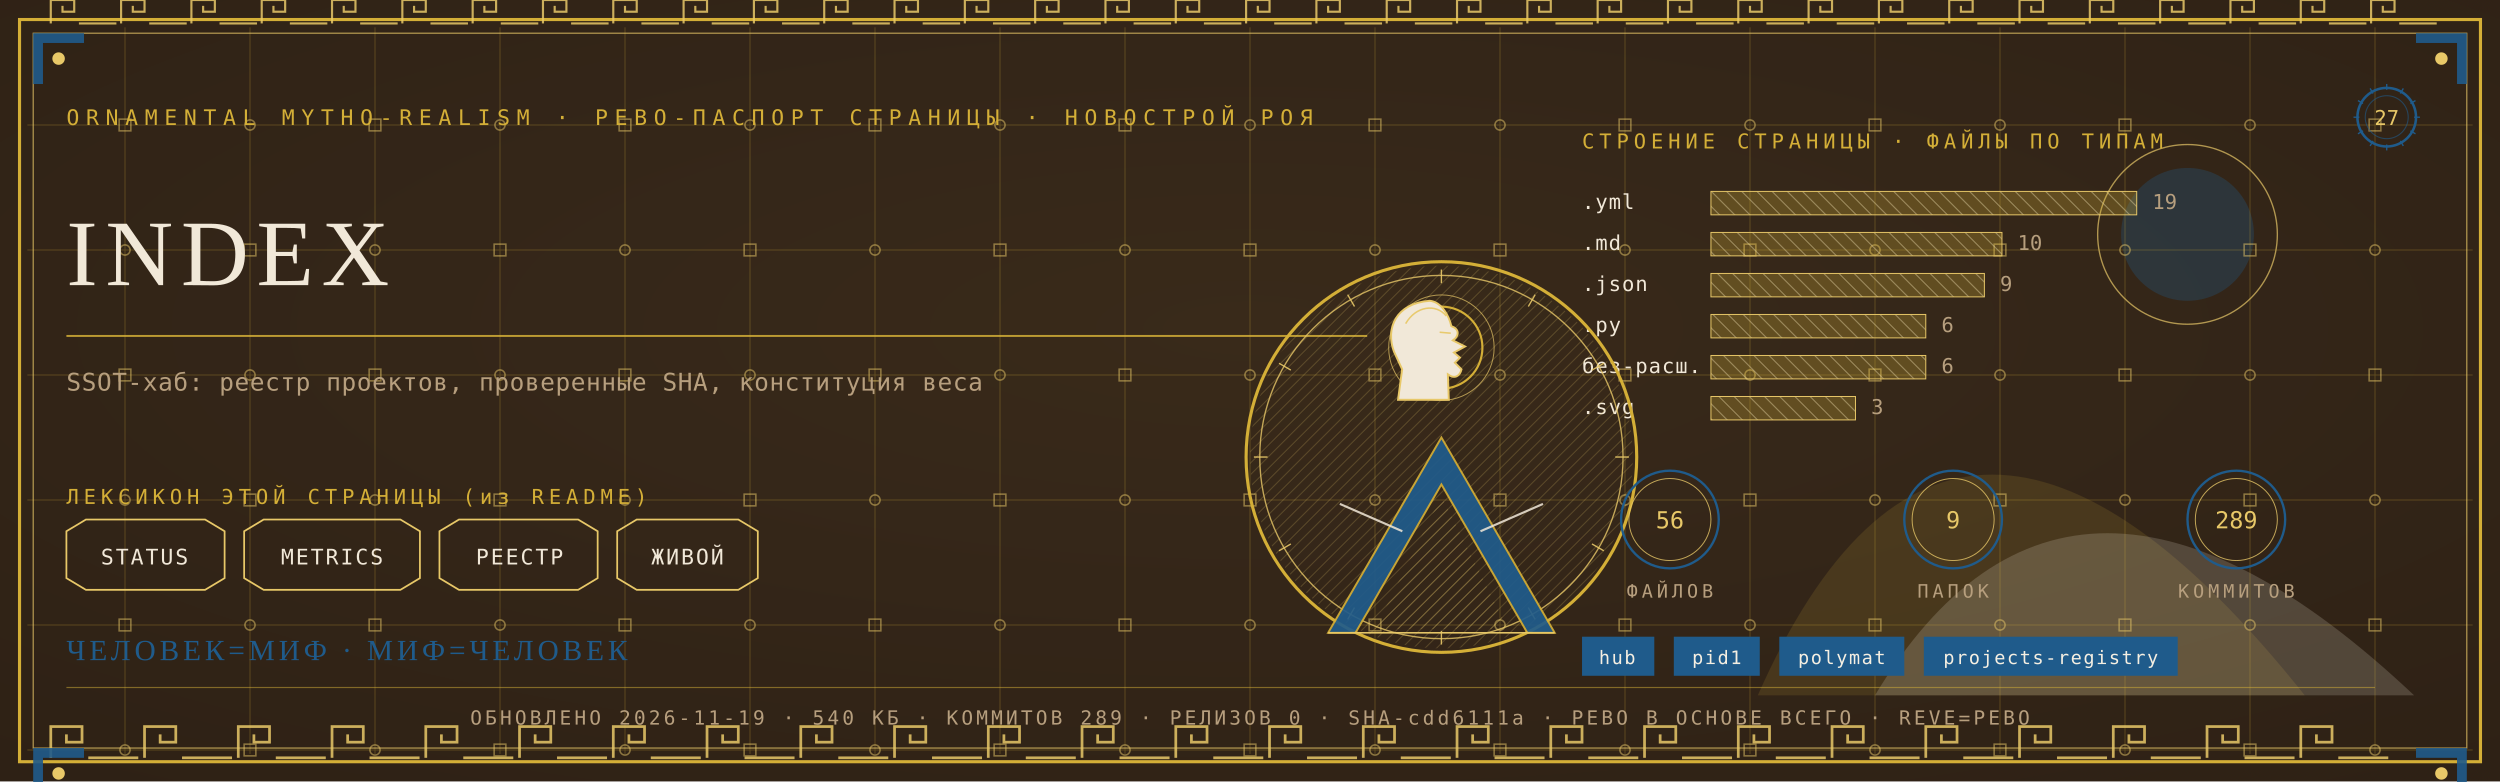
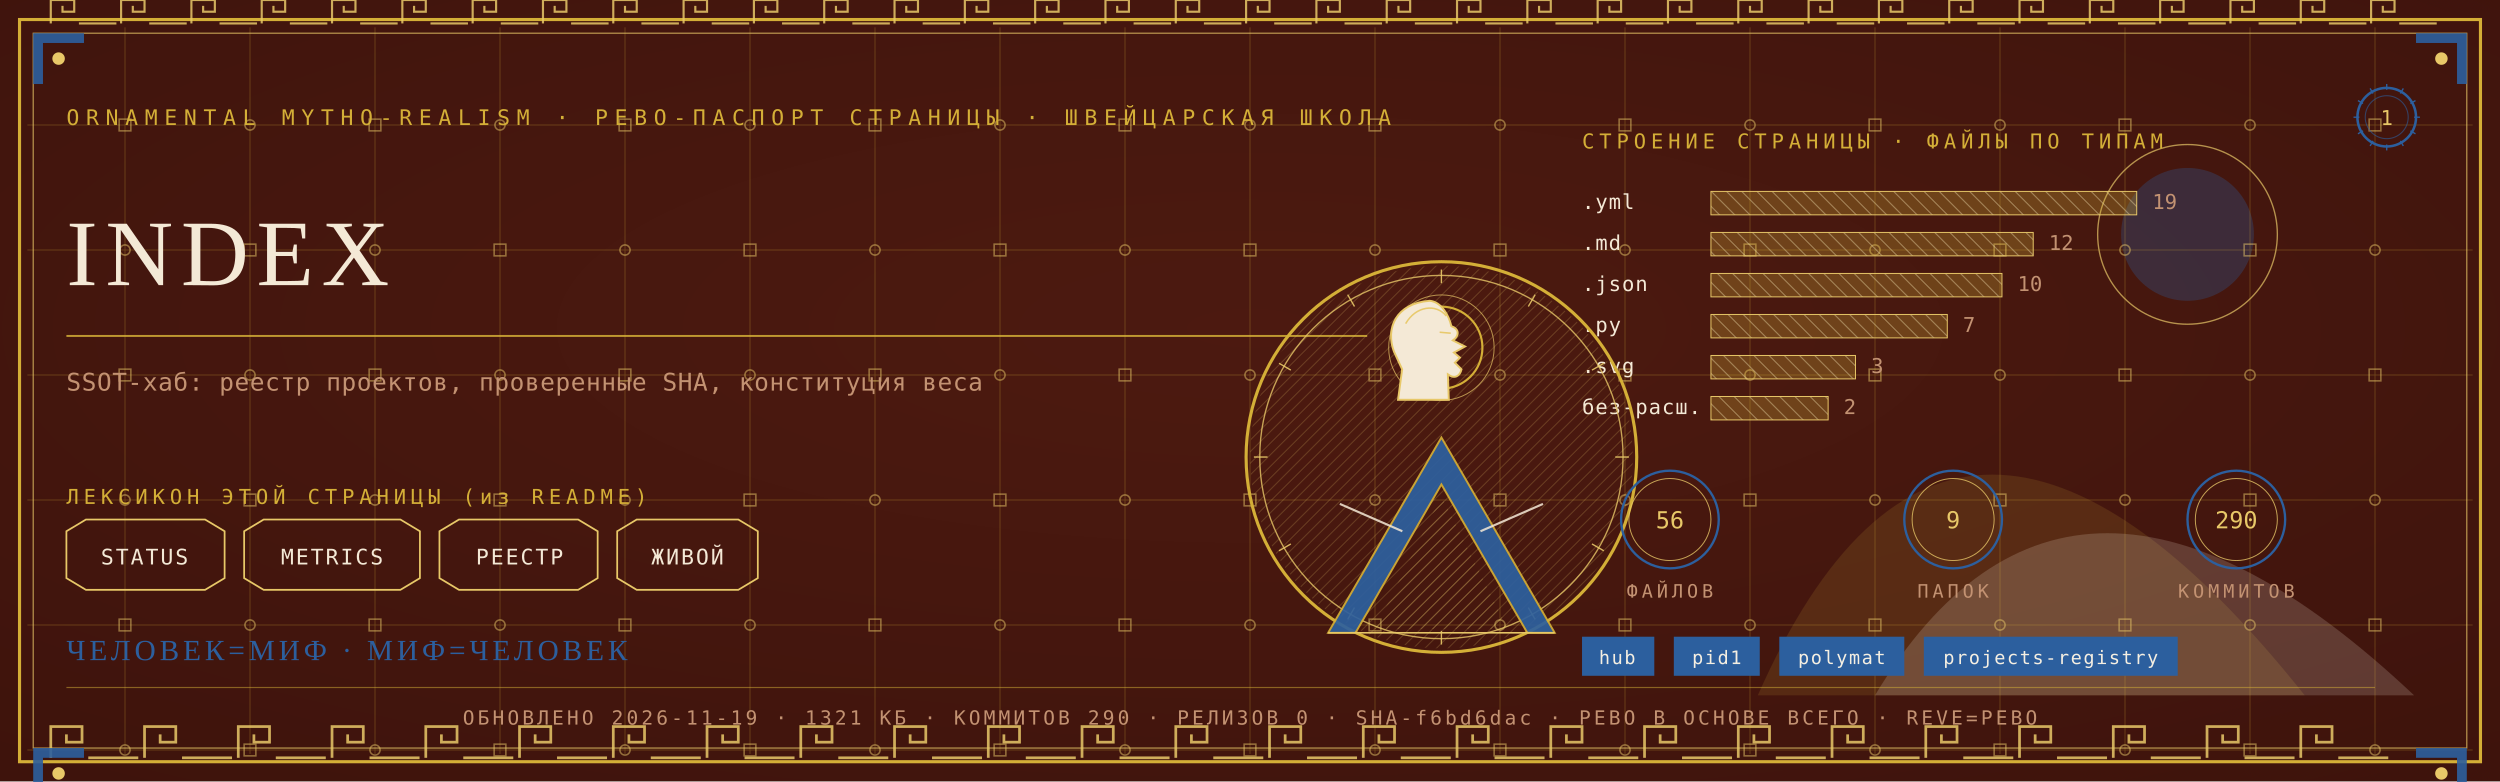
<svg xmlns="http://www.w3.org/2000/svg" viewBox="0 0 1280 400" width="1280" height="400">
  <defs>
-     <radialGradient id="rp27" cx="0.5" cy="0.42" r="1.1">
-       <stop offset="0" stop-color="#3A2A1B" />
-       <stop offset="1" stop-color="#2A1D12" />
+     <radialGradient id="rp1" cx="0.5" cy="0.42" r="1.1">
+       <stop offset="0" stop-color="#4E1A10" />
+       <stop offset="1" stop-color="#38100A" />
    </radialGradient>
    <pattern id="hatchm" width="4.2" height="4.2" patternUnits="userSpaceOnUse" patternTransform="rotate(45)">
      <rect width="4.2" height="4.2" fill="none" />
      <line x1="0" y1="0" x2="0" y2="4.2" stroke="#E8C868" stroke-width="0.5" />
    </pattern>
    <pattern id="hatchv" width="5.5" height="5.5" patternUnits="userSpaceOnUse" patternTransform="rotate(-45)">
      <rect width="5.5" height="5.5" fill="none" />
-       <line x1="0" y1="0" x2="0" y2="5.5" stroke="#F1E8D8" stroke-width="0.5" />
+       <line x1="0" y1="0" x2="0" y2="5.5" stroke="#F4E9D6" stroke-width="0.5" />
    </pattern>
  </defs>
-   <rect width="1280" height="400" fill="#2A1D12" />
-   <rect width="1280" height="400" fill="url(#rp27)" opacity="0.94" />
+   <rect width="1280" height="400" fill="#38100A" />
+   <rect width="1280" height="400" fill="url(#rp1)" opacity="0.94" />
  <path d="M 900 356 Q 1000 130 1180 356 Z" fill="#D4AF37" opacity="0.14" />
-   <path d="M 960 356 Q 1060 190 1236 356 Z" fill="#F1E8D8" opacity="0.18" />
-   <circle cx="1120" cy="120" r="34" fill="#1F5B8B" opacity="0.30" />
+   <path d="M 960 356 Q 1060 190 1236 356 Z" fill="#F4E9D6" opacity="0.18" />
+   <circle cx="1120" cy="120" r="34" fill="#2C5F9E" opacity="0.30" />
  <circle cx="1120" cy="120" r="46" fill="none" stroke="#E8C868" stroke-width="0.7" opacity="0.7" />
  <g stroke="#D4AF37" stroke-width="0.45" opacity="0.30">
    <line x1="64" y1="14" x2="64" y2="386" />
    <line x1="128" y1="14" x2="128" y2="386" />
    <line x1="192" y1="14" x2="192" y2="386" />
    <line x1="256" y1="14" x2="256" y2="386" />
    <line x1="320" y1="14" x2="320" y2="386" />
    <line x1="384" y1="14" x2="384" y2="386" />
    <line x1="448" y1="14" x2="448" y2="386" />
    <line x1="512" y1="14" x2="512" y2="386" />
    <line x1="576" y1="14" x2="576" y2="386" />
    <line x1="640" y1="14" x2="640" y2="386" />
    <line x1="704" y1="14" x2="704" y2="386" />
    <line x1="768" y1="14" x2="768" y2="386" />
    <line x1="832" y1="14" x2="832" y2="386" />
    <line x1="896" y1="14" x2="896" y2="386" />
    <line x1="960" y1="14" x2="960" y2="386" />
    <line x1="1024" y1="14" x2="1024" y2="386" />
    <line x1="1088" y1="14" x2="1088" y2="386" />
    <line x1="1152" y1="14" x2="1152" y2="386" />
    <line x1="1216" y1="14" x2="1216" y2="386" />
    <line x1="14" y1="64" x2="1266" y2="64" />
    <line x1="14" y1="128" x2="1266" y2="128" />
    <line x1="14" y1="192" x2="1266" y2="192" />
    <line x1="14" y1="256" x2="1266" y2="256" />
    <line x1="14" y1="320" x2="1266" y2="320" />
    <line x1="14" y1="384" x2="1266" y2="384" />
  </g>
  <g fill="none" stroke="#E8C868" stroke-width="0.8" opacity="0.5">
    <rect x="61" y="61" width="6" height="6" />
    <circle cx="64" cy="128" r="2.6" />
    <rect x="61" y="189" width="6" height="6" />
    <circle cx="64" cy="256" r="2.6" />
    <rect x="61" y="317" width="6" height="6" />
    <circle cx="64" cy="384" r="2.6" />
    <circle cx="128" cy="64" r="2.6" />
    <rect x="125" y="125" width="6" height="6" />
    <circle cx="128" cy="192" r="2.6" />
    <rect x="125" y="253" width="6" height="6" />
    <circle cx="128" cy="320" r="2.6" />
    <rect x="125" y="381" width="6" height="6" />
    <rect x="189" y="61" width="6" height="6" />
    <circle cx="192" cy="128" r="2.6" />
    <rect x="189" y="189" width="6" height="6" />
    <circle cx="192" cy="256" r="2.6" />
    <rect x="189" y="317" width="6" height="6" />
    <circle cx="192" cy="384" r="2.6" />
    <circle cx="256" cy="64" r="2.6" />
    <rect x="253" y="125" width="6" height="6" />
    <circle cx="256" cy="192" r="2.6" />
    <rect x="253" y="253" width="6" height="6" />
    <circle cx="256" cy="320" r="2.6" />
    <rect x="253" y="381" width="6" height="6" />
    <rect x="317" y="61" width="6" height="6" />
    <circle cx="320" cy="128" r="2.6" />
    <rect x="317" y="189" width="6" height="6" />
    <circle cx="320" cy="256" r="2.6" />
    <rect x="317" y="317" width="6" height="6" />
    <circle cx="320" cy="384" r="2.6" />
    <circle cx="384" cy="64" r="2.6" />
    <rect x="381" y="125" width="6" height="6" />
    <circle cx="384" cy="192" r="2.6" />
    <rect x="381" y="253" width="6" height="6" />
    <circle cx="384" cy="320" r="2.6" />
    <rect x="381" y="381" width="6" height="6" />
    <rect x="445" y="61" width="6" height="6" />
    <circle cx="448" cy="128" r="2.6" />
    <rect x="445" y="189" width="6" height="6" />
    <circle cx="448" cy="256" r="2.6" />
    <rect x="445" y="317" width="6" height="6" />
    <circle cx="448" cy="384" r="2.6" />
    <circle cx="512" cy="64" r="2.6" />
    <rect x="509" y="125" width="6" height="6" />
    <circle cx="512" cy="192" r="2.6" />
    <rect x="509" y="253" width="6" height="6" />
    <circle cx="512" cy="320" r="2.6" />
    <rect x="509" y="381" width="6" height="6" />
    <rect x="573" y="61" width="6" height="6" />
    <circle cx="576" cy="128" r="2.6" />
    <rect x="573" y="189" width="6" height="6" />
    <circle cx="576" cy="256" r="2.6" />
    <rect x="573" y="317" width="6" height="6" />
    <circle cx="576" cy="384" r="2.6" />
    <circle cx="640" cy="64" r="2.6" />
    <rect x="637" y="125" width="6" height="6" />
    <circle cx="640" cy="192" r="2.6" />
    <rect x="637" y="253" width="6" height="6" />
    <circle cx="640" cy="320" r="2.6" />
    <rect x="637" y="381" width="6" height="6" />
    <rect x="701" y="61" width="6" height="6" />
    <circle cx="704" cy="128" r="2.6" />
    <rect x="701" y="189" width="6" height="6" />
    <circle cx="704" cy="256" r="2.6" />
    <rect x="701" y="317" width="6" height="6" />
    <circle cx="704" cy="384" r="2.6" />
    <circle cx="768" cy="64" r="2.6" />
    <rect x="765" y="125" width="6" height="6" />
    <circle cx="768" cy="192" r="2.6" />
    <rect x="765" y="253" width="6" height="6" />
    <circle cx="768" cy="320" r="2.6" />
    <rect x="765" y="381" width="6" height="6" />
    <rect x="829" y="61" width="6" height="6" />
    <circle cx="832" cy="128" r="2.6" />
    <rect x="829" y="189" width="6" height="6" />
    <circle cx="832" cy="256" r="2.6" />
    <rect x="829" y="317" width="6" height="6" />
    <circle cx="832" cy="384" r="2.6" />
    <circle cx="896" cy="64" r="2.6" />
    <rect x="893" y="125" width="6" height="6" />
    <circle cx="896" cy="192" r="2.6" />
    <rect x="893" y="253" width="6" height="6" />
    <circle cx="896" cy="320" r="2.6" />
    <rect x="893" y="381" width="6" height="6" />
    <rect x="957" y="61" width="6" height="6" />
    <circle cx="960" cy="128" r="2.6" />
    <rect x="957" y="189" width="6" height="6" />
    <circle cx="960" cy="256" r="2.6" />
    <rect x="957" y="317" width="6" height="6" />
    <circle cx="960" cy="384" r="2.6" />
    <circle cx="1024" cy="64" r="2.6" />
    <rect x="1021" y="125" width="6" height="6" />
    <circle cx="1024" cy="192" r="2.6" />
    <rect x="1021" y="253" width="6" height="6" />
    <circle cx="1024" cy="320" r="2.6" />
    <rect x="1021" y="381" width="6" height="6" />
    <rect x="1085" y="61" width="6" height="6" />
    <circle cx="1088" cy="128" r="2.6" />
    <rect x="1085" y="189" width="6" height="6" />
    <circle cx="1088" cy="256" r="2.6" />
    <rect x="1085" y="317" width="6" height="6" />
    <circle cx="1088" cy="384" r="2.6" />
    <circle cx="1152" cy="64" r="2.6" />
    <rect x="1149" y="125" width="6" height="6" />
    <circle cx="1152" cy="192" r="2.6" />
    <rect x="1149" y="253" width="6" height="6" />
    <circle cx="1152" cy="320" r="2.6" />
    <rect x="1149" y="381" width="6" height="6" />
    <rect x="1213" y="61" width="6" height="6" />
    <circle cx="1216" cy="128" r="2.6" />
    <rect x="1213" y="189" width="6" height="6" />
    <circle cx="1216" cy="256" r="2.6" />
    <rect x="1213" y="317" width="6" height="6" />
    <circle cx="1216" cy="384" r="2.6" />
  </g>
  <rect x="10" y="10" width="1260" height="380" fill="none" stroke="#D4AF37" stroke-width="1.6" />
  <rect x="17" y="17" width="1246" height="366" fill="none" stroke="#E8C868" stroke-width="0.6" opacity="0.75" />
  <g fill="none" stroke="#E8C868" stroke-width="1.4" opacity="0.85">
    <path d="M 26 388 L 26 372 L 42 372 L 42 380.0 L 34.0 380.0 L 34.0 376.0" />
    <line x1="45.2" y1="388" x2="70.8" y2="388" />
    <path d="M 74 388 L 74 372 L 90 372 L 90 380.0 L 82.0 380.0 L 82.0 376.0" />
    <line x1="93.2" y1="388" x2="118.8" y2="388" />
    <path d="M 122 388 L 122 372 L 138 372 L 138 380.0 L 130.0 380.0 L 130.0 376.0" />
    <line x1="141.2" y1="388" x2="166.8" y2="388" />
    <path d="M 170 388 L 170 372 L 186 372 L 186 380.0 L 178.0 380.0 L 178.0 376.0" />
    <line x1="189.2" y1="388" x2="214.8" y2="388" />
    <path d="M 218 388 L 218 372 L 234 372 L 234 380.0 L 226.0 380.0 L 226.0 376.0" />
    <line x1="237.2" y1="388" x2="262.8" y2="388" />
    <path d="M 266 388 L 266 372 L 282 372 L 282 380.0 L 274.0 380.0 L 274.0 376.0" />
    <line x1="285.2" y1="388" x2="310.8" y2="388" />
    <path d="M 314 388 L 314 372 L 330 372 L 330 380.0 L 322.0 380.0 L 322.0 376.0" />
    <line x1="333.2" y1="388" x2="358.8" y2="388" />
    <path d="M 362 388 L 362 372 L 378 372 L 378 380.0 L 370.0 380.0 L 370.0 376.0" />
    <line x1="381.2" y1="388" x2="406.8" y2="388" />
    <path d="M 410 388 L 410 372 L 426 372 L 426 380.0 L 418.0 380.0 L 418.0 376.0" />
    <line x1="429.2" y1="388" x2="454.8" y2="388" />
    <path d="M 458 388 L 458 372 L 474 372 L 474 380.0 L 466.0 380.0 L 466.0 376.0" />
    <line x1="477.2" y1="388" x2="502.8" y2="388" />
    <path d="M 506 388 L 506 372 L 522 372 L 522 380.0 L 514.0 380.0 L 514.0 376.0" />
    <line x1="525.2" y1="388" x2="550.8" y2="388" />
    <path d="M 554 388 L 554 372 L 570 372 L 570 380.0 L 562.0 380.0 L 562.0 376.0" />
    <line x1="573.2" y1="388" x2="598.8" y2="388" />
    <path d="M 602 388 L 602 372 L 618 372 L 618 380.0 L 610.0 380.0 L 610.0 376.0" />
    <line x1="621.2" y1="388" x2="646.8" y2="388" />
    <path d="M 650 388 L 650 372 L 666 372 L 666 380.0 L 658.0 380.0 L 658.0 376.0" />
    <line x1="669.2" y1="388" x2="694.8" y2="388" />
    <path d="M 698 388 L 698 372 L 714 372 L 714 380.0 L 706.0 380.0 L 706.0 376.0" />
    <line x1="717.2" y1="388" x2="742.8" y2="388" />
    <path d="M 746 388 L 746 372 L 762 372 L 762 380.0 L 754.0 380.0 L 754.0 376.0" />
    <line x1="765.2" y1="388" x2="790.8" y2="388" />
    <path d="M 794 388 L 794 372 L 810 372 L 810 380.0 L 802.0 380.0 L 802.0 376.0" />
    <line x1="813.2" y1="388" x2="838.8" y2="388" />
    <path d="M 842 388 L 842 372 L 858 372 L 858 380.0 L 850.0 380.0 L 850.0 376.0" />
    <line x1="861.2" y1="388" x2="886.8" y2="388" />
    <path d="M 890 388 L 890 372 L 906 372 L 906 380.0 L 898.0 380.0 L 898.0 376.0" />
    <line x1="909.2" y1="388" x2="934.8" y2="388" />
    <path d="M 938 388 L 938 372 L 954 372 L 954 380.0 L 946.0 380.0 L 946.0 376.0" />
    <line x1="957.2" y1="388" x2="982.8" y2="388" />
    <path d="M 986 388 L 986 372 L 1002 372 L 1002 380.0 L 994.0 380.0 L 994.0 376.0" />
    <line x1="1005.2" y1="388" x2="1030.8" y2="388" />
    <path d="M 1034 388 L 1034 372 L 1050 372 L 1050 380.0 L 1042.0 380.0 L 1042.0 376.0" />
    <line x1="1053.2" y1="388" x2="1078.8" y2="388" />
    <path d="M 1082 388 L 1082 372 L 1098 372 L 1098 380.0 L 1090.0 380.0 L 1090.0 376.0" />
    <line x1="1101.2" y1="388" x2="1126.8" y2="388" />
    <path d="M 1130 388 L 1130 372 L 1146 372 L 1146 380.0 L 1138.0 380.0 L 1138.0 376.0" />
    <line x1="1149.2" y1="388" x2="1174.8" y2="388" />
    <path d="M 1178 388 L 1178 372 L 1194 372 L 1194 380.0 L 1186.0 380.0 L 1186.0 376.0" />
    <line x1="1197.2" y1="388" x2="1222.8" y2="388" />
  </g>
  <g fill="none" stroke="#E8C868" stroke-width="1.1" opacity="0.85">
    <path d="M 26 12 L 26 0 L 38 0 L 38 6.0 L 32.0 6.0 L 32.0 3.0" />
    <line x1="40.4" y1="12" x2="59.6" y2="12" />
    <path d="M 62 12 L 62 0 L 74 0 L 74 6.0 L 68.0 6.0 L 68.0 3.0" />
    <line x1="76.4" y1="12" x2="95.6" y2="12" />
    <path d="M 98 12 L 98 0 L 110 0 L 110 6.0 L 104.0 6.0 L 104.0 3.0" />
    <line x1="112.4" y1="12" x2="131.6" y2="12" />
    <path d="M 134 12 L 134 0 L 146 0 L 146 6.0 L 140.0 6.0 L 140.0 3.0" />
    <line x1="148.4" y1="12" x2="167.6" y2="12" />
    <path d="M 170 12 L 170 0 L 182 0 L 182 6.0 L 176.0 6.0 L 176.0 3.0" />
    <line x1="184.4" y1="12" x2="203.6" y2="12" />
    <path d="M 206 12 L 206 0 L 218 0 L 218 6.0 L 212.0 6.0 L 212.0 3.0" />
    <line x1="220.4" y1="12" x2="239.6" y2="12" />
    <path d="M 242 12 L 242 0 L 254 0 L 254 6.0 L 248.0 6.0 L 248.0 3.0" />
    <line x1="256.4" y1="12" x2="275.6" y2="12" />
    <path d="M 278 12 L 278 0 L 290 0 L 290 6.0 L 284.0 6.0 L 284.0 3.0" />
    <line x1="292.4" y1="12" x2="311.6" y2="12" />
    <path d="M 314 12 L 314 0 L 326 0 L 326 6.0 L 320.0 6.0 L 320.0 3.0" />
    <line x1="328.4" y1="12" x2="347.6" y2="12" />
    <path d="M 350 12 L 350 0 L 362 0 L 362 6.0 L 356.0 6.0 L 356.0 3.0" />
    <line x1="364.4" y1="12" x2="383.6" y2="12" />
    <path d="M 386 12 L 386 0 L 398 0 L 398 6.0 L 392.0 6.0 L 392.0 3.0" />
    <line x1="400.4" y1="12" x2="419.6" y2="12" />
    <path d="M 422 12 L 422 0 L 434 0 L 434 6.0 L 428.0 6.0 L 428.0 3.0" />
    <line x1="436.4" y1="12" x2="455.6" y2="12" />
    <path d="M 458 12 L 458 0 L 470 0 L 470 6.0 L 464.0 6.0 L 464.0 3.0" />
    <line x1="472.4" y1="12" x2="491.6" y2="12" />
    <path d="M 494 12 L 494 0 L 506 0 L 506 6.0 L 500.0 6.0 L 500.0 3.0" />
    <line x1="508.4" y1="12" x2="527.6" y2="12" />
    <path d="M 530 12 L 530 0 L 542 0 L 542 6.0 L 536.0 6.0 L 536.0 3.0" />
    <line x1="544.4" y1="12" x2="563.6" y2="12" />
    <path d="M 566 12 L 566 0 L 578 0 L 578 6.0 L 572.0 6.0 L 572.0 3.0" />
    <line x1="580.4" y1="12" x2="599.6" y2="12" />
    <path d="M 602 12 L 602 0 L 614 0 L 614 6.0 L 608.0 6.0 L 608.0 3.0" />
    <line x1="616.4" y1="12" x2="635.6" y2="12" />
    <path d="M 638 12 L 638 0 L 650 0 L 650 6.0 L 644.0 6.0 L 644.0 3.0" />
    <line x1="652.4" y1="12" x2="671.6" y2="12" />
    <path d="M 674 12 L 674 0 L 686 0 L 686 6.0 L 680.0 6.0 L 680.0 3.0" />
    <line x1="688.4" y1="12" x2="707.6" y2="12" />
    <path d="M 710 12 L 710 0 L 722 0 L 722 6.0 L 716.0 6.0 L 716.0 3.0" />
    <line x1="724.4" y1="12" x2="743.6" y2="12" />
    <path d="M 746 12 L 746 0 L 758 0 L 758 6.0 L 752.0 6.0 L 752.0 3.0" />
    <line x1="760.4" y1="12" x2="779.6" y2="12" />
    <path d="M 782 12 L 782 0 L 794 0 L 794 6.0 L 788.0 6.0 L 788.0 3.0" />
    <line x1="796.4" y1="12" x2="815.6" y2="12" />
    <path d="M 818 12 L 818 0 L 830 0 L 830 6.0 L 824.0 6.0 L 824.0 3.0" />
    <line x1="832.4" y1="12" x2="851.6" y2="12" />
    <path d="M 854 12 L 854 0 L 866 0 L 866 6.0 L 860.0 6.0 L 860.0 3.0" />
    <line x1="868.4" y1="12" x2="887.6" y2="12" />
    <path d="M 890 12 L 890 0 L 902 0 L 902 6.0 L 896.0 6.0 L 896.0 3.0" />
    <line x1="904.4" y1="12" x2="923.6" y2="12" />
    <path d="M 926 12 L 926 0 L 938 0 L 938 6.0 L 932.0 6.0 L 932.0 3.0" />
    <line x1="940.4" y1="12" x2="959.6" y2="12" />
    <path d="M 962 12 L 962 0 L 974 0 L 974 6.0 L 968.0 6.0 L 968.0 3.0" />
    <line x1="976.4" y1="12" x2="995.6" y2="12" />
    <path d="M 998 12 L 998 0 L 1010 0 L 1010 6.0 L 1004.0 6.0 L 1004.0 3.0" />
    <line x1="1012.4" y1="12" x2="1031.6" y2="12" />
    <path d="M 1034 12 L 1034 0 L 1046 0 L 1046 6.0 L 1040.0 6.0 L 1040.0 3.0" />
    <line x1="1048.4" y1="12" x2="1067.6" y2="12" />
    <path d="M 1070 12 L 1070 0 L 1082 0 L 1082 6.0 L 1076.0 6.0 L 1076.0 3.0" />
    <line x1="1084.4" y1="12" x2="1103.6" y2="12" />
    <path d="M 1106 12 L 1106 0 L 1118 0 L 1118 6.0 L 1112.0 6.0 L 1112.0 3.0" />
    <line x1="1120.4" y1="12" x2="1139.6" y2="12" />
    <path d="M 1142 12 L 1142 0 L 1154 0 L 1154 6.0 L 1148.0 6.0 L 1148.0 3.0" />
    <line x1="1156.4" y1="12" x2="1175.6" y2="12" />
    <path d="M 1178 12 L 1178 0 L 1190 0 L 1190 6.0 L 1184.0 6.0 L 1184.0 3.0" />
    <line x1="1192.4" y1="12" x2="1211.6" y2="12" />
    <path d="M 1214 12 L 1214 0 L 1226 0 L 1226 6.0 L 1220.0 6.0 L 1220.0 3.0" />
    <line x1="1228.4" y1="12" x2="1247.6" y2="12" />
  </g>
  <g transform="translate(17,17) scale(1,1)">
-     <path d="M 0 0 L 26 0 L 26 5 L 5 5 L 5 26 L 0 26 Z" fill="#1F5B8B" opacity="0.9" />
+     <path d="M 0 0 L 26 0 L 26 5 L 5 5 L 5 26 L 0 26 Z" fill="#2C5F9E" opacity="0.9" />
    <circle cx="13" cy="13" r="3.2" fill="#E8C868" />
  </g>
  <g transform="translate(1263,17) scale(-1,1)">
-     <path d="M 0 0 L 26 0 L 26 5 L 5 5 L 5 26 L 0 26 Z" fill="#1F5B8B" opacity="0.9" />
+     <path d="M 0 0 L 26 0 L 26 5 L 5 5 L 5 26 L 0 26 Z" fill="#2C5F9E" opacity="0.9" />
    <circle cx="13" cy="13" r="3.2" fill="#E8C868" />
  </g>
  <g transform="translate(17,383) scale(1,1)">
-     <path d="M 0 0 L 26 0 L 26 5 L 5 5 L 5 26 L 0 26 Z" fill="#1F5B8B" opacity="0.9" />
+     <path d="M 0 0 L 26 0 L 26 5 L 5 5 L 5 26 L 0 26 Z" fill="#2C5F9E" opacity="0.9" />
    <circle cx="13" cy="13" r="3.2" fill="#E8C868" />
  </g>
  <g transform="translate(1263,383) scale(-1,1)">
-     <path d="M 0 0 L 26 0 L 26 5 L 5 5 L 5 26 L 0 26 Z" fill="#1F5B8B" opacity="0.9" />
+     <path d="M 0 0 L 26 0 L 26 5 L 5 5 L 5 26 L 0 26 Z" fill="#2C5F9E" opacity="0.9" />
    <circle cx="13" cy="13" r="3.2" fill="#E8C868" />
  </g>
-   <text x="34" y="64" font-family="'Cascadia Mono', ui-monospace, Consolas, monospace" font-size="11" fill="#D4AF37" letter-spacing="3.4">ORNAMENTAL MYTHO-REALISM · РЕВО-ПАСПОРТ СТРАНИЦЫ · НОВОСТРОЙ РОЯ</text>
+   <text x="34" y="64" font-family="'Cascadia Mono', ui-monospace, Consolas, monospace" font-size="11" fill="#D4AF37" letter-spacing="3.4">ORNAMENTAL MYTHO-REALISM · РЕВО-ПАСПОРТ СТРАНИЦЫ · ШВЕЙЦАРСКАЯ ШКОЛА</text>
  <g transform="translate(1222,60)">
-     <circle r="15" fill="none" stroke="#1F5B8B" stroke-width="1.3" />
-     <circle r="11" fill="none" stroke="#1F5B8B" stroke-width="0.55" opacity="0.6" />
-     <text y="4" text-anchor="middle" font-family="'Cascadia Mono', ui-monospace, Consolas, monospace" font-size="10.5" fill="#E8C868">27</text>
-     <g stroke="#1F5B8B" stroke-width="0.7">
+     <circle r="15" fill="none" stroke="#2C5F9E" stroke-width="1.3" />
+     <circle r="11" fill="none" stroke="#2C5F9E" stroke-width="0.55" opacity="0.6" />
+     <text y="4" text-anchor="middle" font-family="'Cascadia Mono', ui-monospace, Consolas, monospace" font-size="10.5" fill="#E8C868">1</text>
+     <g stroke="#2C5F9E" stroke-width="0.7">
      <line x1="0" y1="-17" x2="0" y2="-14" transform="rotate(0)" />
      <line x1="0" y1="-17" x2="0" y2="-14" transform="rotate(30)" />
      <line x1="0" y1="-17" x2="0" y2="-14" transform="rotate(60)" />
      <line x1="0" y1="-17" x2="0" y2="-14" transform="rotate(90)" />
      <line x1="0" y1="-17" x2="0" y2="-14" transform="rotate(120)" />
      <line x1="0" y1="-17" x2="0" y2="-14" transform="rotate(150)" />
      <line x1="0" y1="-17" x2="0" y2="-14" transform="rotate(180)" />
      <line x1="0" y1="-17" x2="0" y2="-14" transform="rotate(210)" />
      <line x1="0" y1="-17" x2="0" y2="-14" transform="rotate(240)" />
      <line x1="0" y1="-17" x2="0" y2="-14" transform="rotate(270)" />
      <line x1="0" y1="-17" x2="0" y2="-14" transform="rotate(300)" />
      <line x1="0" y1="-17" x2="0" y2="-14" transform="rotate(330)" />
    </g>
  </g>
-   <text x="34" y="146" font-family="Georgia, 'Times New Roman', serif" font-size="48.0" fill="#F1E8D8" letter-spacing="4">INDEX</text>
+   <text x="34" y="146" font-family="Georgia, 'Times New Roman', serif" font-size="48.0" fill="#F4E9D6" letter-spacing="4">INDEX</text>
  <line x1="34" y1="172" x2="700" y2="172" stroke="#D4AF37" stroke-width="1" opacity="0.85" />
-   <text x="34" y="200" font-family="'Cascadia Mono', ui-monospace, Consolas, monospace" font-size="12.5" fill="#B79F7E" letter-spacing="0.3">SSOT-хаб: реестр проектов, проверенные SHA, конституция веса</text>
+   <text x="34" y="200" font-family="'Cascadia Mono', ui-monospace, Consolas, monospace" font-size="12.5" fill="#C39272" letter-spacing="0.3">SSOT-хаб: реестр проектов, проверенные SHA, конституция веса</text>
  <text x="34" y="258" font-family="'Cascadia Mono', ui-monospace, Consolas, monospace" font-size="10.5" fill="#D4AF37" letter-spacing="2.5">ЛЕКСИКОН ЭТОЙ СТРАНИЦЫ (из README)</text>
  <path d="M 34 272 L 44 266 L 105 266 L 115 272 L 115 296 L 105 302 L 44 302 L 34 296 Z" fill="none" stroke="#E8C868" stroke-width="0.9" />
-   <text x="74" y="289" text-anchor="middle" font-family="'Cascadia Mono', ui-monospace, Consolas, monospace" font-size="11" fill="#F1E8D8" letter-spacing="1">STATUS</text>
+   <text x="74" y="289" text-anchor="middle" font-family="'Cascadia Mono', ui-monospace, Consolas, monospace" font-size="11" fill="#F4E9D6" letter-spacing="1">STATUS</text>
  <path d="M 125 272 L 135 266 L 205 266 L 215 272 L 215 296 L 205 302 L 135 302 L 125 296 Z" fill="none" stroke="#E8C868" stroke-width="0.9" />
-   <text x="170" y="289" text-anchor="middle" font-family="'Cascadia Mono', ui-monospace, Consolas, monospace" font-size="11" fill="#F1E8D8" letter-spacing="1">METRICS</text>
+   <text x="170" y="289" text-anchor="middle" font-family="'Cascadia Mono', ui-monospace, Consolas, monospace" font-size="11" fill="#F4E9D6" letter-spacing="1">METRICS</text>
  <path d="M 225 272 L 235 266 L 296 266 L 306 272 L 306 296 L 296 302 L 235 302 L 225 296 Z" fill="none" stroke="#E8C868" stroke-width="0.9" />
-   <text x="266" y="289" text-anchor="middle" font-family="'Cascadia Mono', ui-monospace, Consolas, monospace" font-size="11" fill="#F1E8D8" letter-spacing="1">РЕЕСТР</text>
+   <text x="266" y="289" text-anchor="middle" font-family="'Cascadia Mono', ui-monospace, Consolas, monospace" font-size="11" fill="#F4E9D6" letter-spacing="1">РЕЕСТР</text>
  <path d="M 316 272 L 326 266 L 378 266 L 388 272 L 388 296 L 378 302 L 326 302 L 316 296 Z" fill="none" stroke="#E8C868" stroke-width="0.9" />
-   <text x="352" y="289" text-anchor="middle" font-family="'Cascadia Mono', ui-monospace, Consolas, monospace" font-size="11" fill="#F1E8D8" letter-spacing="1">ЖИВОЙ</text>
+   <text x="352" y="289" text-anchor="middle" font-family="'Cascadia Mono', ui-monospace, Consolas, monospace" font-size="11" fill="#F4E9D6" letter-spacing="1">ЖИВОЙ</text>
  <text x="810" y="76" font-family="'Cascadia Mono', ui-monospace, Consolas, monospace" font-size="10.5" fill="#D4AF37" letter-spacing="2.5">СТРОЕНИЕ СТРАНИЦЫ · ФАЙЛЫ ПО ТИПАМ</text>
-   <text x="810" y="107" font-family="'Cascadia Mono', ui-monospace, Consolas, monospace" font-size="10.5" fill="#F1E8D8" letter-spacing="0.5">.yml</text>
+   <text x="810" y="107" font-family="'Cascadia Mono', ui-monospace, Consolas, monospace" font-size="10.5" fill="#F4E9D6" letter-spacing="0.5">.yml</text>
  <rect x="876" y="98" width="218" height="12" fill="url(#hatchv)" opacity="0.9" />
  <rect x="876" y="98" width="218" height="12" fill="#D4AF37" opacity="0.28" />
  <rect x="876" y="98" width="218" height="12" fill="none" stroke="#E8C868" stroke-width="0.5" />
-   <text x="1102" y="107" font-family="'Cascadia Mono', ui-monospace, Consolas, monospace" font-size="10.5" fill="#B79F7E">19</text>
-   <text x="810" y="128" font-family="'Cascadia Mono', ui-monospace, Consolas, monospace" font-size="10.5" fill="#F1E8D8" letter-spacing="0.5">.md</text>
-   <rect x="876" y="119" width="149" height="12" fill="url(#hatchv)" opacity="0.9" />
-   <rect x="876" y="119" width="149" height="12" fill="#D4AF37" opacity="0.28" />
-   <rect x="876" y="119" width="149" height="12" fill="none" stroke="#E8C868" stroke-width="0.5" />
-   <text x="1033" y="128" font-family="'Cascadia Mono', ui-monospace, Consolas, monospace" font-size="10.5" fill="#B79F7E">10</text>
-   <text x="810" y="149" font-family="'Cascadia Mono', ui-monospace, Consolas, monospace" font-size="10.5" fill="#F1E8D8" letter-spacing="0.5">.json</text>
-   <rect x="876" y="140" width="140" height="12" fill="url(#hatchv)" opacity="0.9" />
-   <rect x="876" y="140" width="140" height="12" fill="#D4AF37" opacity="0.28" />
-   <rect x="876" y="140" width="140" height="12" fill="none" stroke="#E8C868" stroke-width="0.5" />
-   <text x="1024" y="149" font-family="'Cascadia Mono', ui-monospace, Consolas, monospace" font-size="10.5" fill="#B79F7E">9</text>
-   <text x="810" y="170" font-family="'Cascadia Mono', ui-monospace, Consolas, monospace" font-size="10.5" fill="#F1E8D8" letter-spacing="0.5">.py</text>
-   <rect x="876" y="161" width="110" height="12" fill="url(#hatchv)" opacity="0.9" />
-   <rect x="876" y="161" width="110" height="12" fill="#D4AF37" opacity="0.28" />
-   <rect x="876" y="161" width="110" height="12" fill="none" stroke="#E8C868" stroke-width="0.5" />
-   <text x="994" y="170" font-family="'Cascadia Mono', ui-monospace, Consolas, monospace" font-size="10.5" fill="#B79F7E">6</text>
-   <text x="810" y="191" font-family="'Cascadia Mono', ui-monospace, Consolas, monospace" font-size="10.5" fill="#F1E8D8" letter-spacing="0.5">без-расш.</text>
-   <rect x="876" y="182" width="110" height="12" fill="url(#hatchv)" opacity="0.9" />
-   <rect x="876" y="182" width="110" height="12" fill="#D4AF37" opacity="0.28" />
-   <rect x="876" y="182" width="110" height="12" fill="none" stroke="#E8C868" stroke-width="0.5" />
-   <text x="994" y="191" font-family="'Cascadia Mono', ui-monospace, Consolas, monospace" font-size="10.5" fill="#B79F7E">6</text>
-   <text x="810" y="212" font-family="'Cascadia Mono', ui-monospace, Consolas, monospace" font-size="10.5" fill="#F1E8D8" letter-spacing="0.5">.svg</text>
-   <rect x="876" y="203" width="74" height="12" fill="url(#hatchv)" opacity="0.9" />
-   <rect x="876" y="203" width="74" height="12" fill="#D4AF37" opacity="0.28" />
-   <rect x="876" y="203" width="74" height="12" fill="none" stroke="#E8C868" stroke-width="0.5" />
-   <text x="958" y="212" font-family="'Cascadia Mono', ui-monospace, Consolas, monospace" font-size="10.5" fill="#B79F7E">3</text>
+   <text x="1102" y="107" font-family="'Cascadia Mono', ui-monospace, Consolas, monospace" font-size="10.5" fill="#C39272">19</text>
+   <text x="810" y="128" font-family="'Cascadia Mono', ui-monospace, Consolas, monospace" font-size="10.5" fill="#F4E9D6" letter-spacing="0.5">.md</text>
+   <rect x="876" y="119" width="165" height="12" fill="url(#hatchv)" opacity="0.9" />
+   <rect x="876" y="119" width="165" height="12" fill="#D4AF37" opacity="0.28" />
+   <rect x="876" y="119" width="165" height="12" fill="none" stroke="#E8C868" stroke-width="0.5" />
+   <text x="1049" y="128" font-family="'Cascadia Mono', ui-monospace, Consolas, monospace" font-size="10.5" fill="#C39272">12</text>
+   <text x="810" y="149" font-family="'Cascadia Mono', ui-monospace, Consolas, monospace" font-size="10.5" fill="#F4E9D6" letter-spacing="0.5">.json</text>
+   <rect x="876" y="140" width="149" height="12" fill="url(#hatchv)" opacity="0.9" />
+   <rect x="876" y="140" width="149" height="12" fill="#D4AF37" opacity="0.28" />
+   <rect x="876" y="140" width="149" height="12" fill="none" stroke="#E8C868" stroke-width="0.5" />
+   <text x="1033" y="149" font-family="'Cascadia Mono', ui-monospace, Consolas, monospace" font-size="10.5" fill="#C39272">10</text>
+   <text x="810" y="170" font-family="'Cascadia Mono', ui-monospace, Consolas, monospace" font-size="10.5" fill="#F4E9D6" letter-spacing="0.5">.py</text>
+   <rect x="876" y="161" width="121" height="12" fill="url(#hatchv)" opacity="0.9" />
+   <rect x="876" y="161" width="121" height="12" fill="#D4AF37" opacity="0.28" />
+   <rect x="876" y="161" width="121" height="12" fill="none" stroke="#E8C868" stroke-width="0.5" />
+   <text x="1005" y="170" font-family="'Cascadia Mono', ui-monospace, Consolas, monospace" font-size="10.5" fill="#C39272">7</text>
+   <text x="810" y="191" font-family="'Cascadia Mono', ui-monospace, Consolas, monospace" font-size="10.5" fill="#F4E9D6" letter-spacing="0.5">.svg</text>
+   <rect x="876" y="182" width="74" height="12" fill="url(#hatchv)" opacity="0.9" />
+   <rect x="876" y="182" width="74" height="12" fill="#D4AF37" opacity="0.28" />
+   <rect x="876" y="182" width="74" height="12" fill="none" stroke="#E8C868" stroke-width="0.5" />
+   <text x="958" y="191" font-family="'Cascadia Mono', ui-monospace, Consolas, monospace" font-size="10.5" fill="#C39272">3</text>
+   <text x="810" y="212" font-family="'Cascadia Mono', ui-monospace, Consolas, monospace" font-size="10.5" fill="#F4E9D6" letter-spacing="0.5">без-расш.</text>
+   <rect x="876" y="203" width="60" height="12" fill="url(#hatchv)" opacity="0.9" />
+   <rect x="876" y="203" width="60" height="12" fill="#D4AF37" opacity="0.28" />
+   <rect x="876" y="203" width="60" height="12" fill="none" stroke="#E8C868" stroke-width="0.5" />
+   <text x="944" y="212" font-family="'Cascadia Mono', ui-monospace, Consolas, monospace" font-size="10.5" fill="#C39272">2</text>
  <g transform="translate(738,234)">
    <circle r="100" fill="none" stroke="#D4AF37" stroke-width="1.6" />
    <circle r="93" fill="none" stroke="#E8C868" stroke-width="0.7" opacity="0.8" />
    <circle r="98" fill="url(#hatchm)" opacity="0.4" />
    <g stroke="#E8C868" stroke-width="0.7" opacity="0.9">
      <line x1="0" y1="-96" x2="0" y2="-89" transform="rotate(0)" />
      <line x1="0" y1="-96" x2="0" y2="-89" transform="rotate(30)" />
      <line x1="0" y1="-96" x2="0" y2="-89" transform="rotate(60)" />
      <line x1="0" y1="-96" x2="0" y2="-89" transform="rotate(90)" />
      <line x1="0" y1="-96" x2="0" y2="-89" transform="rotate(120)" />
      <line x1="0" y1="-96" x2="0" y2="-89" transform="rotate(150)" />
      <line x1="0" y1="-96" x2="0" y2="-89" transform="rotate(180)" />
      <line x1="0" y1="-96" x2="0" y2="-89" transform="rotate(210)" />
      <line x1="0" y1="-96" x2="0" y2="-89" transform="rotate(240)" />
      <line x1="0" y1="-96" x2="0" y2="-89" transform="rotate(270)" />
      <line x1="0" y1="-96" x2="0" y2="-89" transform="rotate(300)" />
      <line x1="0" y1="-96" x2="0" y2="-89" transform="rotate(330)" />
    </g>
    <circle cy="-56" r="21" fill="none" stroke="#D4AF37" stroke-width="1.1" />
    <circle cy="-56" r="27" fill="none" stroke="#E8C868" stroke-width="0.5" opacity="0.7" />
-     <path d="M -6.0 -80.0 C -23.5 -78.7 -28.7 -65.7 -24.3 -54.0 L -20.1 -44.9 L -22.2 -29.3 L 3.8 -29.3 L 3.3 -42.3 C 6.9 -39.7 9.5 -41.5 10.3 -44.9 L 6.9 -48.3 L 9.5 -50.9 L 6.4 -53.5 L 12.1 -56.6 L 5.9 -59.7 C 9.5 -62.3 9.0 -65.7 5.1 -67.0 C 3.8 -72.7 -0.1 -79.5 -6.0 -80.0 Z" fill="#F1E8D8" stroke="#E8C868" stroke-width="1.0" />
+     <path d="M -6.0 -80.0 C -23.5 -78.7 -28.7 -65.7 -24.3 -54.0 L -20.1 -44.9 L -22.2 -29.3 L 3.8 -29.3 L 3.3 -42.3 C 6.9 -39.7 9.5 -41.5 10.3 -44.9 L 6.9 -48.3 L 9.5 -50.9 L 6.4 -53.5 L 12.1 -56.6 L 5.9 -59.7 C 9.5 -62.3 9.0 -65.7 5.1 -67.0 C 3.8 -72.7 -0.1 -79.5 -6.0 -80.0 Z" fill="#F4E9D6" stroke="#E8C868" stroke-width="1.0" />
    <g fill="none" stroke="#E8C868" stroke-width="0.8" opacity="0.95">
      <path d="M -18.3 -68.3 C -13.1 -77.4 -2.7 -78.7 2.5 -72.2" />
      <path d="M -0.9 -63.9 L 4.8 -63.4" />
    </g>
-     <path d="M -58.0 90.0 L 0 -10.0 L 58.0 90.0 L 44.0 90.0 L 0 14.0 L -44.0 90.0 Z" fill="#1F5B8B" opacity="0.92" stroke="#D4AF37" stroke-width="1.0" />
+     <path d="M -58.0 90.0 L 0 -10.0 L 58.0 90.0 L 44.0 90.0 L 0 14.0 L -44.0 90.0 Z" fill="#2C5F9E" opacity="0.92" stroke="#D4AF37" stroke-width="1.0" />
    <path d="M -34.0 88.0 L 0 20.0 L 34.0 88.0" fill="url(#hatchm)" opacity="0.5" stroke="none" />
    <path d="M -58.0 90.0 L 58.0 90.0" fill="none" stroke="#E8C868" stroke-width="0.8" />
-     <path d="M -52.0 24.0 L -20.0 38.0" fill="none" stroke="#F1E8D8" stroke-width="1.1" opacity="0.85" />
-     <path d="M 52.0 24.0 L 20.0 38.0" fill="none" stroke="#F1E8D8" stroke-width="1.1" opacity="0.85" />
+     <path d="M -52.0 24.0 L -20.0 38.0" fill="none" stroke="#F4E9D6" stroke-width="1.1" opacity="0.85" />
+     <path d="M 52.0 24.0 L 20.0 38.0" fill="none" stroke="#F4E9D6" stroke-width="1.1" opacity="0.85" />
  </g>
  <g transform="translate(855,266)">
-     <circle r="25" fill="none" stroke="#1F5B8B" stroke-width="1.2" />
+     <circle r="25" fill="none" stroke="#2C5F9E" stroke-width="1.2" />
    <circle r="21" fill="none" stroke="#E8C868" stroke-width="0.5" opacity="0.8" />
    <text y="4.5" text-anchor="middle" font-family="'Cascadia Mono', ui-monospace, Consolas, monospace" font-size="12" fill="#E8C868">56</text>
-     <text y="40" text-anchor="middle" font-family="'Cascadia Mono', ui-monospace, Consolas, monospace" font-size="9.5" fill="#B79F7E" letter-spacing="2">ФАЙЛОВ</text>
+     <text y="40" text-anchor="middle" font-family="'Cascadia Mono', ui-monospace, Consolas, monospace" font-size="9.5" fill="#C39272" letter-spacing="2">ФАЙЛОВ</text>
  </g>
  <g transform="translate(1000,266)">
-     <circle r="25" fill="none" stroke="#1F5B8B" stroke-width="1.2" />
+     <circle r="25" fill="none" stroke="#2C5F9E" stroke-width="1.2" />
    <circle r="21" fill="none" stroke="#E8C868" stroke-width="0.5" opacity="0.8" />
    <text y="4.5" text-anchor="middle" font-family="'Cascadia Mono', ui-monospace, Consolas, monospace" font-size="12" fill="#E8C868">9</text>
-     <text y="40" text-anchor="middle" font-family="'Cascadia Mono', ui-monospace, Consolas, monospace" font-size="9.5" fill="#B79F7E" letter-spacing="2">ПАПОК</text>
+     <text y="40" text-anchor="middle" font-family="'Cascadia Mono', ui-monospace, Consolas, monospace" font-size="9.5" fill="#C39272" letter-spacing="2">ПАПОК</text>
  </g>
  <g transform="translate(1145,266)">
-     <circle r="25" fill="none" stroke="#1F5B8B" stroke-width="1.2" />
+     <circle r="25" fill="none" stroke="#2C5F9E" stroke-width="1.2" />
    <circle r="21" fill="none" stroke="#E8C868" stroke-width="0.5" opacity="0.8" />
-     <text y="4.5" text-anchor="middle" font-family="'Cascadia Mono', ui-monospace, Consolas, monospace" font-size="12" fill="#E8C868">289</text>
-     <text y="40" text-anchor="middle" font-family="'Cascadia Mono', ui-monospace, Consolas, monospace" font-size="9.5" fill="#B79F7E" letter-spacing="2">КОММИТОВ</text>
-   </g>
-   <rect x="810" y="326" rx="0" width="37" height="20" fill="#1F5B8B" />
+     <text y="4.5" text-anchor="middle" font-family="'Cascadia Mono', ui-monospace, Consolas, monospace" font-size="12" fill="#E8C868">290</text>
+     <text y="40" text-anchor="middle" font-family="'Cascadia Mono', ui-monospace, Consolas, monospace" font-size="9.5" fill="#C39272" letter-spacing="2">КОММИТОВ</text>
+   </g>
+   <rect x="810" y="326" rx="0" width="37" height="20" fill="#2C5F9E" />
  <text x="828" y="340" text-anchor="middle" font-family="'Cascadia Mono', ui-monospace, Consolas, monospace" font-size="9.5" fill="#F5EFE2" letter-spacing="0.8">hub</text>
-   <rect x="857" y="326" rx="0" width="44" height="20" fill="#1F5B8B" />
+   <rect x="857" y="326" rx="0" width="44" height="20" fill="#2C5F9E" />
  <text x="879" y="340" text-anchor="middle" font-family="'Cascadia Mono', ui-monospace, Consolas, monospace" font-size="9.5" fill="#F5EFE2" letter-spacing="0.8">pid1</text>
-   <rect x="911" y="326" rx="0" width="64" height="20" fill="#1F5B8B" />
+   <rect x="911" y="326" rx="0" width="64" height="20" fill="#2C5F9E" />
  <text x="943" y="340" text-anchor="middle" font-family="'Cascadia Mono', ui-monospace, Consolas, monospace" font-size="9.5" fill="#F5EFE2" letter-spacing="0.8">polymat</text>
-   <rect x="985" y="326" rx="0" width="130" height="20" fill="#1F5B8B" />
+   <rect x="985" y="326" rx="0" width="130" height="20" fill="#2C5F9E" />
  <text x="1050" y="340" text-anchor="middle" font-family="'Cascadia Mono', ui-monospace, Consolas, monospace" font-size="9.5" fill="#F5EFE2" letter-spacing="0.8">projects-registry</text>
-   <text x="34" y="338" font-family="Georgia, 'Times New Roman', serif" font-size="15" fill="#1F5B8B" letter-spacing="2">ЧЕЛОВЕК=МИФ · МИФ=ЧЕЛОВЕК</text>
+   <text x="34" y="338" font-family="Georgia, 'Times New Roman', serif" font-size="15" fill="#2C5F9E" letter-spacing="2">ЧЕЛОВЕК=МИФ · МИФ=ЧЕЛОВЕК</text>
  <line x1="34" y1="352" x2="1216" y2="352" stroke="#D4AF37" stroke-width="0.6" opacity="0.5" />
-   <text x="640" y="371" text-anchor="middle" font-family="'Cascadia Mono', ui-monospace, Consolas, monospace" font-size="10" fill="#B79F7E" letter-spacing="1.6">ОБНОВЛЕНО 2026-11-19 · 540 КБ · КОММИТОВ 289 · РЕЛИЗОВ 0 · SHA-cdd6111a · РЕВО В ОСНОВЕ ВСЕГО · REVE=РЕВО</text>
+   <text x="640" y="371" text-anchor="middle" font-family="'Cascadia Mono', ui-monospace, Consolas, monospace" font-size="10" fill="#C39272" letter-spacing="1.6">ОБНОВЛЕНО 2026-11-19 · 1321 КБ · КОММИТОВ 290 · РЕЛИЗОВ 0 · SHA-f6bd6dac · РЕВО В ОСНОВЕ ВСЕГО · REVE=РЕВО</text>
</svg>
